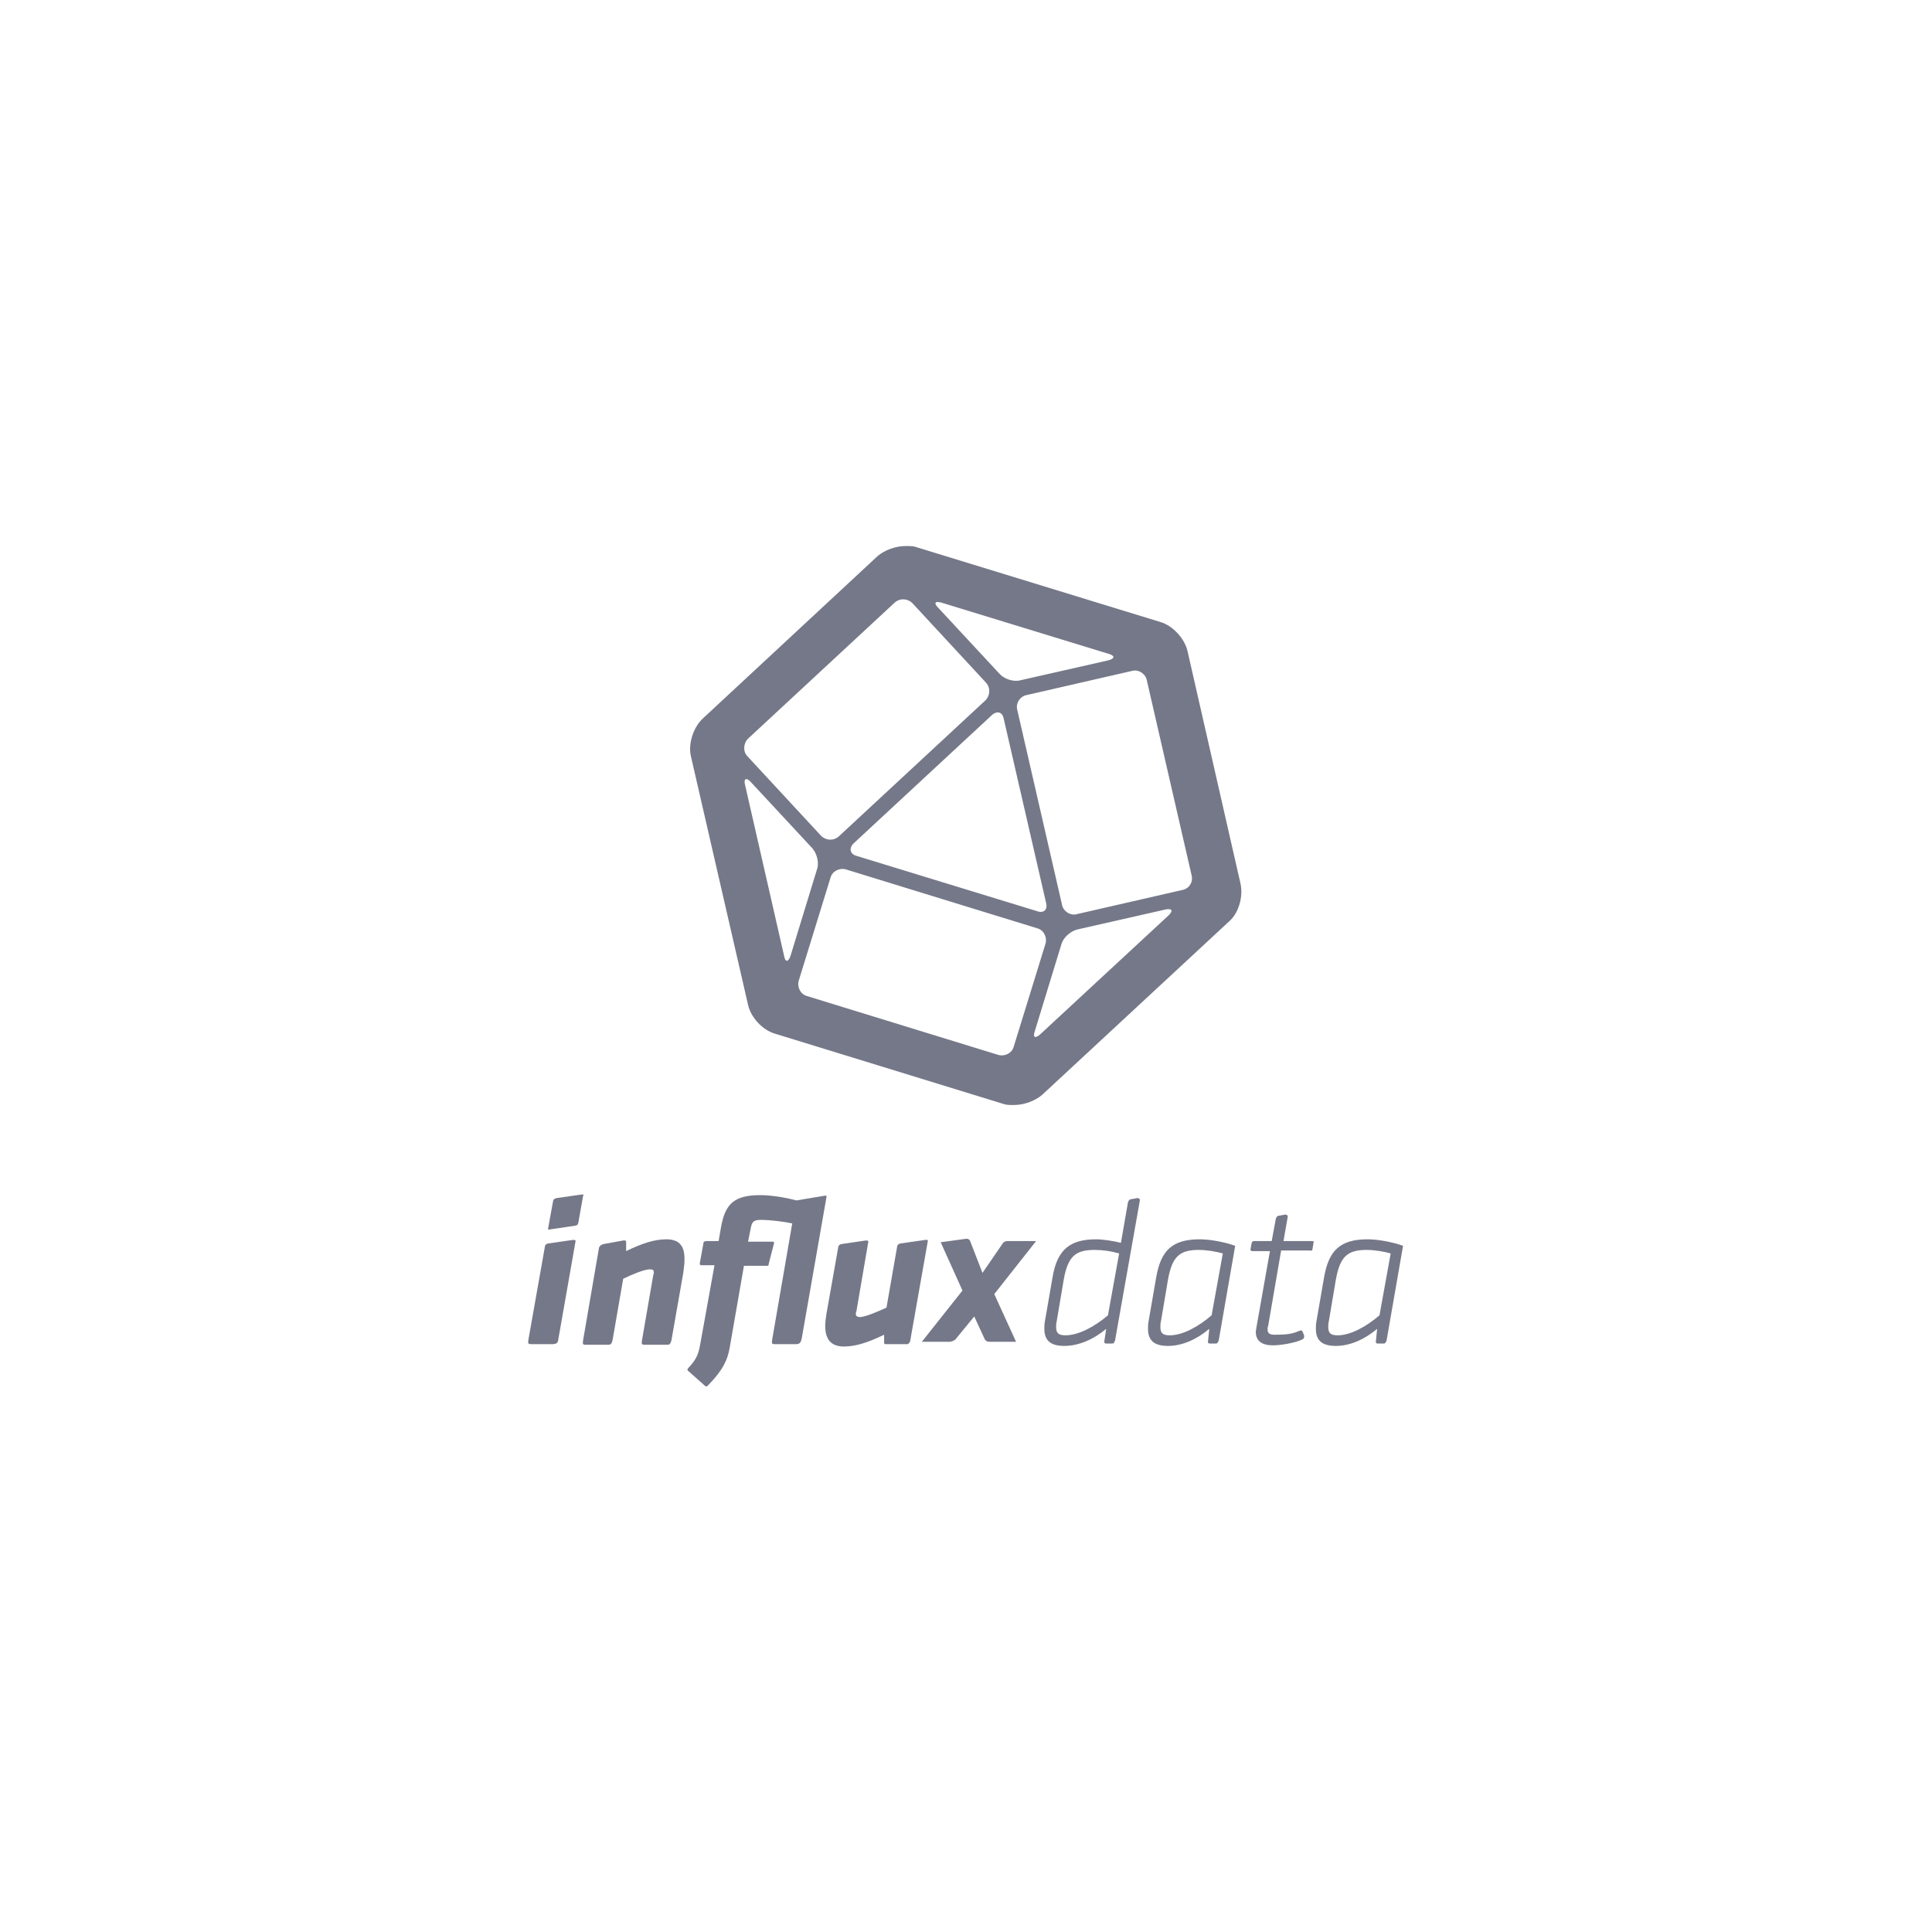
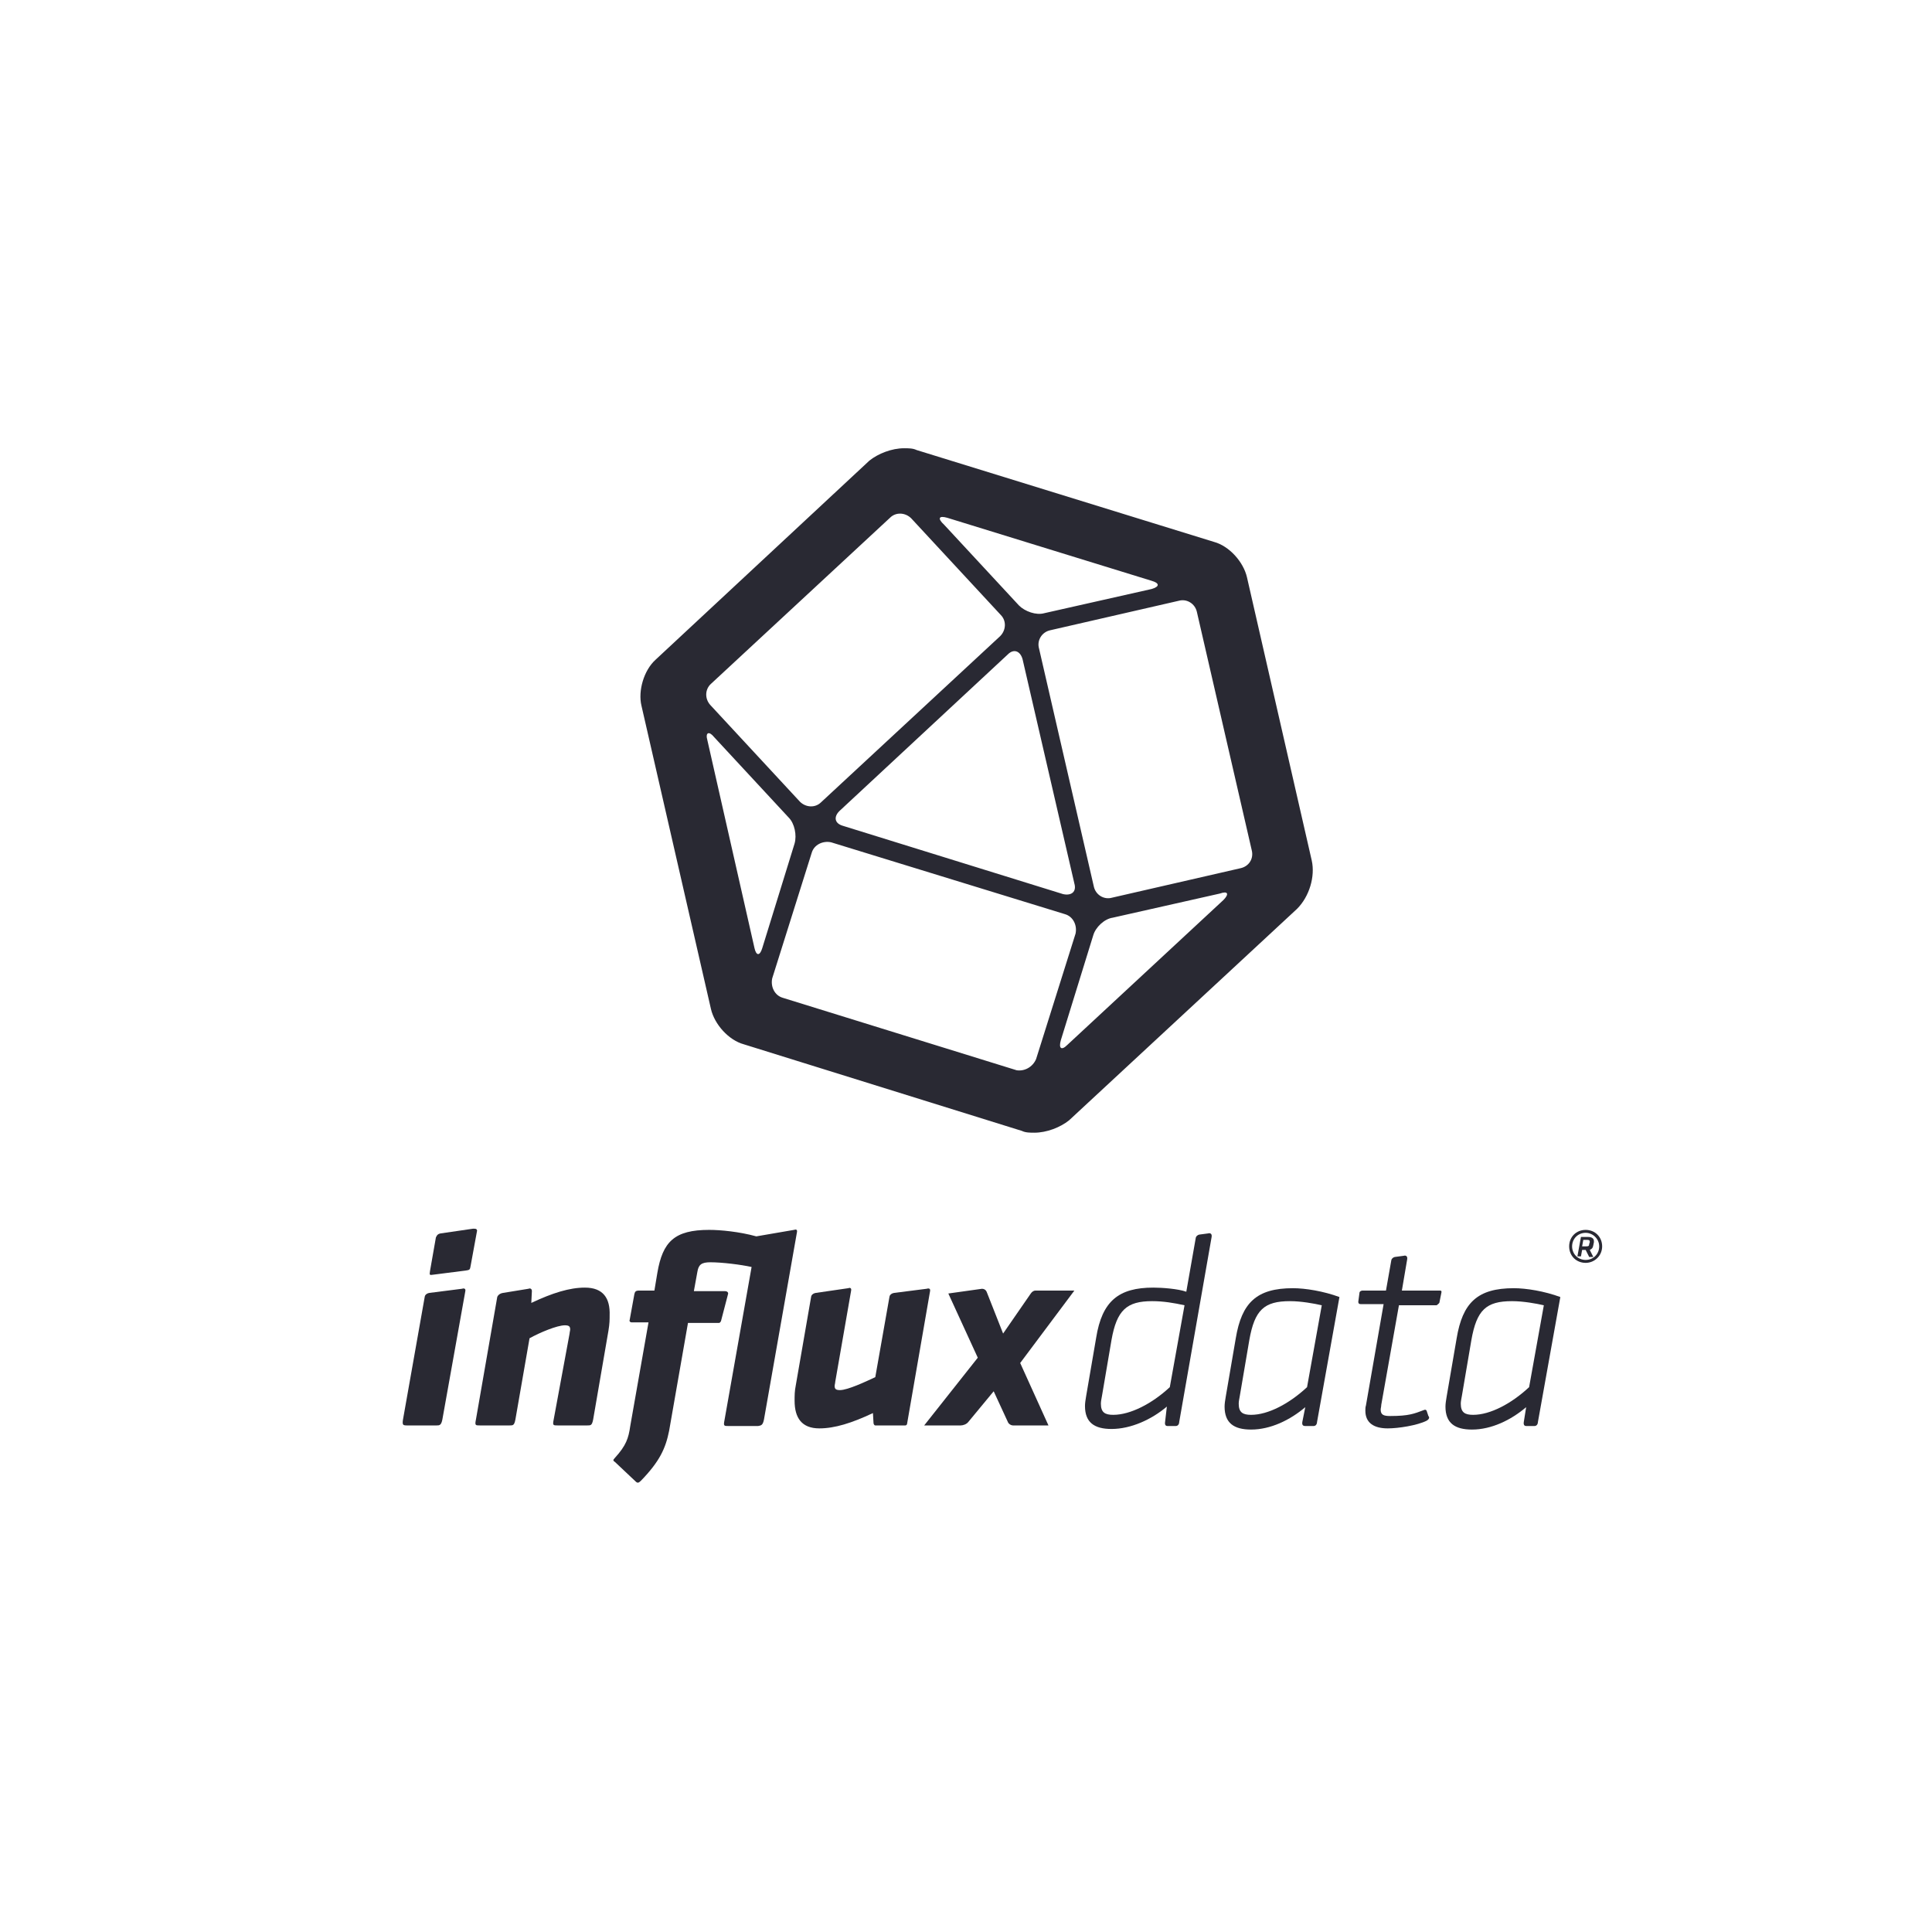
- <svg xmlns="http://www.w3.org/2000/svg" version="1.1" id="Layer_1" x="0px" y="0px" viewBox="-285 137 328 328" style="enable-background:new -285 137 328 328;" xml:space="preserve">
+ <svg xmlns="http://www.w3.org/2000/svg" version="1.1" id="Layer_1" x="0px" y="0px" width="328px" height="328px" viewBox="0 0 328 328" style="enable-background:new 0 0 328 328;" xml:space="preserve">
  <style type="text/css">
	.st0{fill:#FFFFFF;}
- 	.st1{fill:#757888;}
+ 	.st1{fill:#292933;}
</style>
-   <rect x="-285" y="137" class="st0" width="328" height="328" />
  <g>
-     <path class="st1" d="M-74.4,287l-9-39.5c-0.5-2.1-2.5-4.3-4.6-4.9l-41.4-12.7c-0.5-0.2-1.1-0.2-1.8-0.2c-1.8,0-3.6,0.7-4.8,1.7   l-29.7,27.6c-1.6,1.5-2.5,4.3-2,6.4l9.7,42.2c0.5,2.2,2.5,4.3,4.6,4.9l38.7,11.9c0.5,0.2,1.1,0.2,1.8,0.2c1.8,0,3.6-0.7,4.8-1.7   l31.8-29.5C-74.7,292-73.9,289.2-74.4,287z M-125.2,239.3l28.4,8.7c1.1,0.3,1.1,0.8,0,1.1l-15,3.4c-1.1,0.3-2.7-0.2-3.5-1.1   l-10.4-11.2C-126.5,239.4-126.3,239-125.2,239.3z M-107.4,290.3c0.3,1.1-0.4,1.8-1.5,1.4l-30.7-9.4c-1.1-0.3-1.3-1.3-0.5-2.1   l23.5-21.8c0.9-0.8,1.8-0.5,2,0.6L-107.4,290.3z M-158,262.4l24.9-23.1c0.9-0.8,2.2-0.7,3,0.1l12.5,13.5c0.8,0.9,0.7,2.2-0.1,3   l-24.9,23.1c-0.9,0.8-2.2,0.7-3-0.1l-12.5-13.5C-158.9,264.6-158.8,263.2-158,262.4z M-151.9,299.2l-6.6-28.9   c-0.3-1.1,0.2-1.4,1-0.5l10.4,11.2c0.8,0.9,1.2,2.5,0.8,3.6l-4.5,14.7C-151.2,300.4-151.7,300.4-151.9,299.2z M-115.5,316.1   l-32.5-10c-1.1-0.3-1.7-1.5-1.4-2.6l5.4-17.5c0.3-1.1,1.5-1.7,2.6-1.4l32.5,10c1.1,0.3,1.7,1.5,1.4,2.6l-5.4,17.5   C-113.2,315.8-114.4,316.4-115.5,316.1z M-86.6,292.4l-21.8,20.2c-0.9,0.8-1.3,0.5-0.9-0.6l4.5-14.7c0.3-1.1,1.5-2.2,2.7-2.5   l15-3.4C-86,291.2-85.8,291.6-86.6,292.4z M-84.3,288.1l-17.9,4.1c-1.1,0.3-2.3-0.5-2.5-1.6l-7.6-33.1c-0.3-1.1,0.5-2.3,1.6-2.5   l17.9-4.1c1.1-0.3,2.3,0.5,2.5,1.6l7.6,33.1C-82.4,286.7-83.1,287.9-84.3,288.1z" />
+     <rect class="st0" width="328" height="328" />
    <g>
-       <path class="st1" d="M-97.5,364.6c-0.1,0.4,0.1,0.5,0.3,0.5h1c0.4,0,0.4-0.4,0.5-0.5l4.2-23.7c0.1-0.4-0.2-0.5-0.4-0.5l0,0    l-1.1,0.2c-0.3,0-0.4,0.3-0.5,0.5l0,0l-1.2,6.9c-1.1-0.3-3.1-0.6-4.2-0.6c-4.4,0-6.6,1.7-7.4,6.4l-1.3,7.5    c-0.1,0.5-0.1,0.9-0.1,1.3c0,2.1,1.2,2.9,3.4,2.9c2.5,0,5.1-1.2,7.1-2.9L-97.5,364.6z M-104.1,363.7c-1.1,0-1.6-0.3-1.6-1.4    c0-0.3,0-0.6,0.1-1l1.2-7.1c0.7-3.9,2-5,5.2-5c1.4,0,2.8,0.2,4.2,0.6l-1.9,10.5C-99.1,362.2-101.9,363.7-104.1,363.7z" />
-       <path class="st1" d="M-79.9,364.6c-0.1,0.4,0.1,0.5,0.3,0.5h1c0.4,0,0.4-0.4,0.5-0.5l0,0l2.8-16.1c-2-0.7-4.4-1.1-6-1.1    c-4.7,0-6.6,1.9-7.4,6.4l-1.3,7.5c-0.1,0.5-0.1,0.9-0.1,1.3c0,2.1,1.2,2.9,3.4,2.9c2.5,0,5-1.2,7-2.9L-79.9,364.6z M-86.4,363.7    c-1.1,0-1.6-0.3-1.6-1.4c0-0.3,0-0.6,0.1-1l1.2-7.1c0.7-3.8,1.9-5,5.2-5c1.4,0,3.1,0.3,4.1,0.6l-1.9,10.5    C-81.5,362.2-84.2,363.7-86.4,363.7z" />
-       <path class="st1" d="M-51.4,364.6c-0.1,0.4,0.1,0.5,0.3,0.5h1c0.4,0,0.4-0.4,0.5-0.5l0,0l2.8-16.1c-2-0.7-4.4-1.1-6-1.1    c-4.7,0-6.6,1.9-7.4,6.4l-1.3,7.5c-0.1,0.5-0.1,0.9-0.1,1.3c0,2.1,1.2,2.9,3.4,2.9c2.5,0,5-1.2,7-2.9L-51.4,364.6z M-57.9,363.7    c-1.1,0-1.6-0.3-1.6-1.4c0-0.3,0-0.6,0.1-1l1.2-7.1c0.7-3.8,1.9-5,5.2-5c1.4,0,3.1,0.3,4.1,0.6l-1.9,10.5    C-53,362.2-55.7,363.7-57.9,363.7z" />
+       <path id="Cuboctahedron" class="st1" d="M222.7,146.1l-11-48.1c-0.6-2.6-3-5.3-5.6-6l-50.5-15.6c-0.6-0.3-1.4-0.3-2.1-0.3    c-2.1,0-4.4,0.9-5.9,2.1L111.3,112c-2,1.8-3,5.3-2.4,7.8l11.8,51.5c0.6,2.6,3,5.3,5.6,6l47.2,14.7c0.6,0.3,1.4,0.3,2.1,0.3    c2.1,0,4.4-0.9,5.9-2.1l38.7-35.9C222.3,152.2,223.3,148.8,222.7,146.1z M160.8,87.9l34.7,10.7c1.4,0.4,1.4,1,0,1.4l-18.2,4.1    c-1.4,0.4-3.3-0.3-4.3-1.3l-12.7-13.7C159.1,88,159.4,87.5,160.8,87.9z M182.4,150c0.4,1.4-0.5,2.1-1.9,1.8l-37.4-11.6    c-1.4-0.4-1.6-1.5-0.6-2.5l28.6-26.6c1-1,2.1-0.6,2.5,0.8L182.4,150z M120.7,116.1l30.4-28.2c1-1,2.6-0.9,3.6,0.1l15.2,16.4    c1,1,0.9,2.6-0.1,3.6l-30.4,28.2c-1,1-2.6,0.9-3.6-0.1l-15.2-16.4C119.6,118.6,119.7,117,120.7,116.1z M128.1,161l-8-35.3    c-0.4-1.4,0.3-1.6,1.1-0.6l12.7,13.7c1,1,1.4,3,1,4.4l-5.5,17.8C129,162.3,128.4,162.3,128.1,161z M172.6,181.7l-39.7-12.3    c-1.4-0.4-2.1-1.9-1.8-3.3l6.7-21.3c0.4-1.4,1.9-2.1,3.3-1.8l39.7,12.2c1.4,0.4,2.1,1.9,1.8,3.3l-6.7,21.3    C175.3,181.2,173.9,181.9,172.6,181.7z M207.7,152.8l-26.5,24.6c-1,1-1.5,0.6-1.1-0.8l5.5-17.8c0.4-1.4,1.9-2.8,3.3-3l18.2-4.1    C208.5,151.2,208.7,151.8,207.7,152.8z M210.6,147.4l-21.8,5c-1.4,0.4-2.8-0.5-3.1-1.9l-9.3-40.4c-0.4-1.4,0.5-2.8,1.9-3.1l21.8-5    c1.4-0.4,2.8,0.5,3.1,1.9l9.3,40.4C212.9,145.8,212,147.1,210.6,147.4z" />
      <g>
-         <polygon class="st1" points="-68.2,343.5 -68.2,343.5 -68.2,343.5    " />
-         <path class="st1" d="M-62.2,349.2L-62.2,349.2l0.2-1.2c0.1-0.3-0.1-0.3-0.2-0.3h-4.9l0.7-4l0,0c0.1-0.4-0.2-0.5-0.4-0.5l0,0     l-1.1,0.2l0,0c-0.3,0-0.4,0.3-0.5,0.5l0,0l-0.7,3.8h-3c-0.1,0-0.3,0-0.4,0.3l-0.2,1.1l0,0c0,0.1,0,0.3,0.3,0.3h3l-2.3,13     c0,0.2-0.1,0.5-0.1,0.7c0,1.6,1.1,2.3,2.9,2.3c1.3,0,3.8-0.4,5-1c0.4-0.2,0.3-0.5,0.3-0.7l0,0l-0.3-0.7c-0.1-0.2-0.2-0.1-0.4-0.1     l0,0c-1.2,0.5-1.9,0.7-4.3,0.7c-0.8,0-1.2-0.2-1.2-0.9c0-0.2,0-0.4,0.1-0.6l2.2-12.8h4.9C-62.4,349.4-62.3,349.3-62.2,349.2z" />
+         <g id="Type">
+           <path class="st1" d="M197.8,241.4c-0.1,0.6,0.2,0.7,0.4,0.7h1.4c0.5,0,0.6-0.5,0.6-0.7l5.5-31.4c0.1-0.6-0.3-0.7-0.6-0.6l0,0      l-1.5,0.2c-0.4,0.1-0.6,0.4-0.6,0.6l0,0l-1.6,9.1c-1.4-0.5-4.1-0.7-5.6-0.7c-5.9,0-8.7,2.3-9.7,8.5l-1.7,9.9      c-0.1,0.6-0.2,1.2-0.2,1.7c0,2.8,1.6,3.9,4.5,3.9c3.3,0,6.8-1.6,9.4-3.8L197.8,241.4z M189,240.2c-1.4,0-2.1-0.4-2.1-1.9      c0-0.4,0.1-0.8,0.2-1.4l1.6-9.4c0.9-5.1,2.6-6.6,6.9-6.6c1.9,0,3.7,0.3,5.5,0.7l-2.5,13.9C195.6,238.3,191.9,240.2,189,240.2z" />
+           <path class="st1" d="M221.1,241.4c-0.1,0.6,0.2,0.7,0.5,0.7h1.4c0.5,0,0.6-0.5,0.6-0.7l0,0l3.8-21.2c-2.7-1-5.8-1.5-7.9-1.5      c-6.2,0-8.7,2.5-9.7,8.5l-1.7,9.9c-0.1,0.6-0.2,1.2-0.2,1.7c0,2.8,1.6,3.9,4.5,3.9c3.3,0,6.6-1.6,9.2-3.8L221.1,241.4z       M212.4,240.2c-1.4,0-2.1-0.4-2.1-1.9c0-0.4,0.1-0.8,0.2-1.4l1.6-9.4c0.9-5.1,2.5-6.6,6.9-6.6c1.9,0,4.1,0.4,5.4,0.7l-2.5,13.9      C218.9,238.3,215.3,240.2,212.4,240.2z" />
+           <path class="st1" d="M258.7,241.4c-0.1,0.6,0.2,0.7,0.4,0.7h1.4c0.5,0,0.6-0.5,0.6-0.7l0,0l3.8-21.2c-2.7-1-5.8-1.5-7.9-1.5      c-6.2,0-8.7,2.5-9.7,8.5l-1.7,9.9c-0.1,0.6-0.2,1.2-0.2,1.7c0,2.8,1.6,3.9,4.5,3.9c3.3,0,6.6-1.6,9.2-3.8L258.7,241.4z       M250.1,240.2c-1.4,0-2.1-0.4-2.1-1.9c0-0.4,0.1-0.8,0.2-1.4l1.6-9.4c0.9-5.1,2.5-6.6,6.9-6.6c1.9,0,4.1,0.4,5.4,0.7l-2.5,13.9      C256.6,238.3,253,240.2,250.1,240.2z" />
+           <g>
+             <path class="st1" d="M236.5,213.4L236.5,213.4L236.5,213.4z" />
+             <path class="st1" d="M244.4,221L244.4,221l0.3-1.5c0.1-0.4-0.1-0.4-0.3-0.4H238l0.9-5.3l0,0c0.1-0.6-0.3-0.7-0.6-0.6l0,0       l-1.5,0.2l0,0c-0.4,0.1-0.6,0.4-0.6,0.6l0,0l-0.9,5.1h-4c-0.1,0-0.5,0.1-0.5,0.4l-0.2,1.5l0,0c0,0.1,0,0.4,0.4,0.4h3.9l-3,17.2       c-0.1,0.3-0.1,0.6-0.1,0.9c0,2.1,1.5,3,3.8,3c1.8,0,5-0.5,6.6-1.3c0.5-0.3,0.5-0.6,0.3-0.8l0,0l-0.3-0.9       c-0.1-0.2-0.3-0.2-0.5-0.1l0,0c-1.6,0.6-2.5,1-5.7,1c-1.1,0-1.6-0.2-1.6-1.1c0-0.2,0.1-0.5,0.1-0.8l3-16.9h6.4       C244.3,221.3,244.4,221.2,244.4,221z" />
+           </g>
+           <path class="st1" d="M182.4,219.1h-6.6c-0.3,0-0.6,0.2-0.8,0.5l-4.7,6.8l-2.8-7.1c-0.2-0.4-0.5-0.5-0.8-0.5l-5.7,0.8l5,10.9      l-9.1,11.5h6.2c0.4,0,1-0.2,1.3-0.6l4.3-5.2l2.4,5.2c0.1,0.3,0.5,0.6,0.9,0.6h6l-4.8-10.6L182.4,219.1z" />
+           <path class="st1" d="M154,241.7l3.9-22.5c0.1-0.5-0.3-0.5-0.6-0.4l-5.5,0.7c-0.6,0.1-0.8,0.5-0.8,0.7l0,0l-2.4,13.6      c-1.7,0.8-4.7,2.2-6,2.2c-0.7,0-0.9-0.2-0.9-0.7c0-0.2,0.1-0.5,0.1-0.7l2.7-15.5l0,0c0.1-0.5-0.3-0.5-0.5-0.4l-5.5,0.8l0,0      c-0.6,0.1-0.8,0.5-0.8,0.7l0,0l-2.6,15c-0.2,1-0.2,1.7-0.2,2.6c0,2.9,1.2,4.7,4.2,4.7c2.6,0,5.5-0.9,9.1-2.6l0.1,1.7      c0,0.1,0.1,0.4,0.3,0.4h5.1C153.9,242,154,241.8,154,241.7z" />
+           <path class="st1" d="M99.3,218.6c-2.6,0-5.5,0.9-9.1,2.6l0.1-2c0-0.5-0.4-0.5-0.6-0.4l-4.3,0.7l0,0c-0.7,0.1-1,0.6-1,0.8      L80.8,241l0,0c-0.2,1-0.1,1,0.7,1h5c0.6,0,0.8,0,1-1l2.4-13.8c1.8-1,4.7-2.2,6-2.2c0.7,0,0.9,0.2,0.9,0.7c0,0.2-0.1,0.5-0.1,0.7      L94,241l0,0c-0.2,1-0.1,1,0.7,1h5c0.6,0,0.8,0,1-1l2.6-15.1c0.2-1.2,0.2-1.9,0.2-2.6C103.6,220.4,102.4,218.6,99.3,218.6z" />
+           <g>
+             <path class="st1" d="M80.3,208.6l-5.5,0.8c-0.6,0.1-0.7,0.5-0.8,0.7l-1,5.7c-0.1,0.7-0.1,0.7,0.6,0.6l5.5-0.7l0,0       c0.6-0.1,0.7-0.1,0.8-0.8l0,0l1.1-6C80.9,208.6,80.8,208.6,80.3,208.6z" />
+             <path class="st1" d="M72.3,219.6L72.3,219.6L72.3,219.6z" />
+             <path class="st1" d="M75.1,241L75.1,241l3.9-21.8c0.1-0.5-0.3-0.5-0.6-0.4l-5.5,0.7l0,0c-0.6,0.1-0.8,0.5-0.8,0.7l0,0       l-3.7,20.9c-0.1,0.8,0,0.9,0.7,0.9h5C74.6,242,74.9,242,75.1,241z" />
+           </g>
+           <path class="st1" d="M129.7,241l5.6-31.8c0.1-0.5-0.2-0.5-0.5-0.4l-6.4,1.1c-2.9-0.8-6.1-1.1-8-1.1c-5.9,0-7.9,2-8.8,7.3l-0.5,3      h-2.6c-0.7,0-0.7,0.3-0.8,0.6l0,0l-0.8,4.4c-0.1,0.2,0.1,0.4,0.3,0.4h2.9l-3.1,17.6c-0.3,2.1-0.7,3.3-2.6,5.4l0,0      c-0.4,0.4-0.3,0.5,0,0.7l0,0l3.5,3.3l0,0c0.3,0.3,0.5,0.3,0.9-0.1c3.2-3.3,4.2-5.5,4.8-8.5l3.2-18.3h5.1c0.3,0,0.3,0,0.5-0.3      l0,0l1.2-4.6l0,0c0.1-0.3-0.2-0.5-0.5-0.5h-5.3l0.6-3.3c0.2-1.2,0.7-1.6,2.2-1.6c2,0,5.2,0.4,7,0.8l-4.6,26l0,0      c-0.2,1-0.1,1,0.7,1h5C129.2,242,129.5,242,129.7,241z" />
+         </g>
+         <path id="Registered_Trademark" class="st1" d="M269.2,212.2h-0.6l-0.2,1.1h-0.6l0.6-3.3h1.2c0.7,0,1,0.3,1,0.7     c0,0.1,0,0.1,0,0.2l-0.1,0.5c-0.1,0.5-0.2,0.6-0.6,0.8l0.6,1.2h-0.7L269.2,212.2z M269.9,210.9c0-0.1,0-0.1,0-0.1     c0-0.2-0.1-0.3-0.4-0.3h-0.7l-0.2,1.1h0.7c0.4,0,0.5-0.1,0.5-0.4L269.9,210.9z M269.2,214.4c-1.6,0-2.8-1.2-2.8-2.8     c0-1.6,1.2-2.8,2.8-2.8c1.6,0,2.8,1.2,2.8,2.8C272,213.2,270.7,214.4,269.2,214.4z M269.2,209.3c-1.3,0-2.3,1-2.3,2.3     c0,1.3,1,2.3,2.3,2.3c1.3,0,2.3-1,2.3-2.3C271.5,210.3,270.4,209.3,269.2,209.3z" />
      </g>
-       <path class="st1" d="M-109.1,347.7h-5c-0.2,0-0.5,0.2-0.6,0.3l-3.5,5.1l-2.1-5.4c-0.1-0.3-0.4-0.4-0.6-0.4l-4.4,0.6l3.7,8.2    l-6.9,8.7h4.7c0.3,0,0.8-0.2,1-0.4l3.2-3.9l1.8,3.9c0.1,0.2,0.4,0.4,0.7,0.4h4.6l-3.7-8.1L-109.1,347.7z" />
-       <path class="st1" d="M-130.5,364.8l3-17c0.1-0.4-0.2-0.3-0.4-0.3l-4.2,0.6c-0.5,0.1-0.6,0.4-0.6,0.6l0,0l-1.8,10.3    c-1.3,0.6-3.6,1.6-4.5,1.6c-0.5,0-0.7-0.2-0.7-0.5c0-0.1,0-0.4,0.1-0.5l2-11.7l0,0c0.1-0.3-0.2-0.3-0.4-0.3l-4.1,0.6l0,0    c-0.5,0.1-0.6,0.4-0.6,0.6l0,0l-2,11.3c-0.1,0.7-0.2,1.3-0.2,2c0,2.2,0.9,3.5,3.2,3.5c2,0,4.1-0.7,6.8-2v1.3c0,0.1,0,0.3,0.2,0.3    h3.8C-130.7,365.1-130.6,364.9-130.5,364.8z" />
-       <path class="st1" d="M-171.9,347.4c-2,0-4.1,0.7-6.8,2v-1.5c0-0.4-0.3-0.3-0.5-0.3l-3.3,0.6l0,0c-0.5,0.1-0.7,0.4-0.8,0.6    l-2.7,15.7l0,0c-0.1,0.7-0.1,0.8,0.5,0.8h3.7c0.4,0,0.6,0,0.8-0.8l1.8-10.4c1.4-0.7,3.6-1.6,4.5-1.6c0.5,0,0.7,0.1,0.7,0.5    c0,0.1,0,0.3-0.1,0.5l-1.9,11l0,0c-0.1,0.7-0.1,0.8,0.5,0.8h3.7c0.4,0,0.6,0,0.8-0.8l2-11.4c0.1-0.9,0.2-1.4,0.2-2    C-168.7,348.7-169.5,347.4-171.9,347.4z" />
-       <g>
-         <path class="st1" d="M-186.3,339.8l-4.2,0.6c-0.5,0.1-0.6,0.4-0.6,0.5l-0.8,4.4c-0.1,0.5-0.1,0.5,0.4,0.4l4.1-0.6l0,0     c0.4-0.1,0.5-0.1,0.6-0.6l0,0l0.8-4.5C-185.8,339.8-185.9,339.8-186.3,339.8z" />
-         <path class="st1" d="M-192.4,348.1L-192.4,348.1L-192.4,348.1z" />
-         <path class="st1" d="M-190.2,364.3L-190.2,364.3l2.9-16.5c0.1-0.3-0.2-0.3-0.4-0.3l-4.2,0.6l0,0c-0.5,0.1-0.6,0.4-0.6,0.6l0,0     l-2.8,15.8c-0.1,0.6,0,0.7,0.5,0.7h3.7C-190.5,365.1-190.3,365.1-190.2,364.3z" />
-       </g>
-       <path class="st1" d="M-148.9,364.3l4.2-24c0.1-0.4-0.1-0.3-0.3-0.3l-4.8,0.8c-2.2-0.6-4.6-0.9-6.1-0.9c-4.5,0-6,1.5-6.7,5.5    l-0.4,2.3h-2c-0.5,0-0.6,0.2-0.6,0.5l0,0l-0.6,3.3c0,0.1,0,0.3,0.3,0.3h2.2l-2.4,13.3c-0.3,1.6-0.5,2.5-2,4.1l0,0    c-0.3,0.3-0.2,0.4,0,0.6l0,0l2.7,2.4l0,0c0.3,0.3,0.4,0.2,0.7-0.1c2.4-2.5,3.2-4.1,3.6-6.4l2.4-13.8h3.9c0.2,0,0.3,0,0.3-0.3l0,0    l0.9-3.5l0,0c0.1-0.3-0.2-0.3-0.3-0.3h-4.1l0.5-2.5c0.2-0.9,0.5-1.2,1.7-1.2c1.5,0,3.9,0.3,5.3,0.6l-3.4,19.7l0,0    c-0.1,0.7-0.1,0.8,0.5,0.8h3.7C-149.3,365.1-149.1,365.1-148.9,364.3z" />
    </g>
  </g>
</svg>
